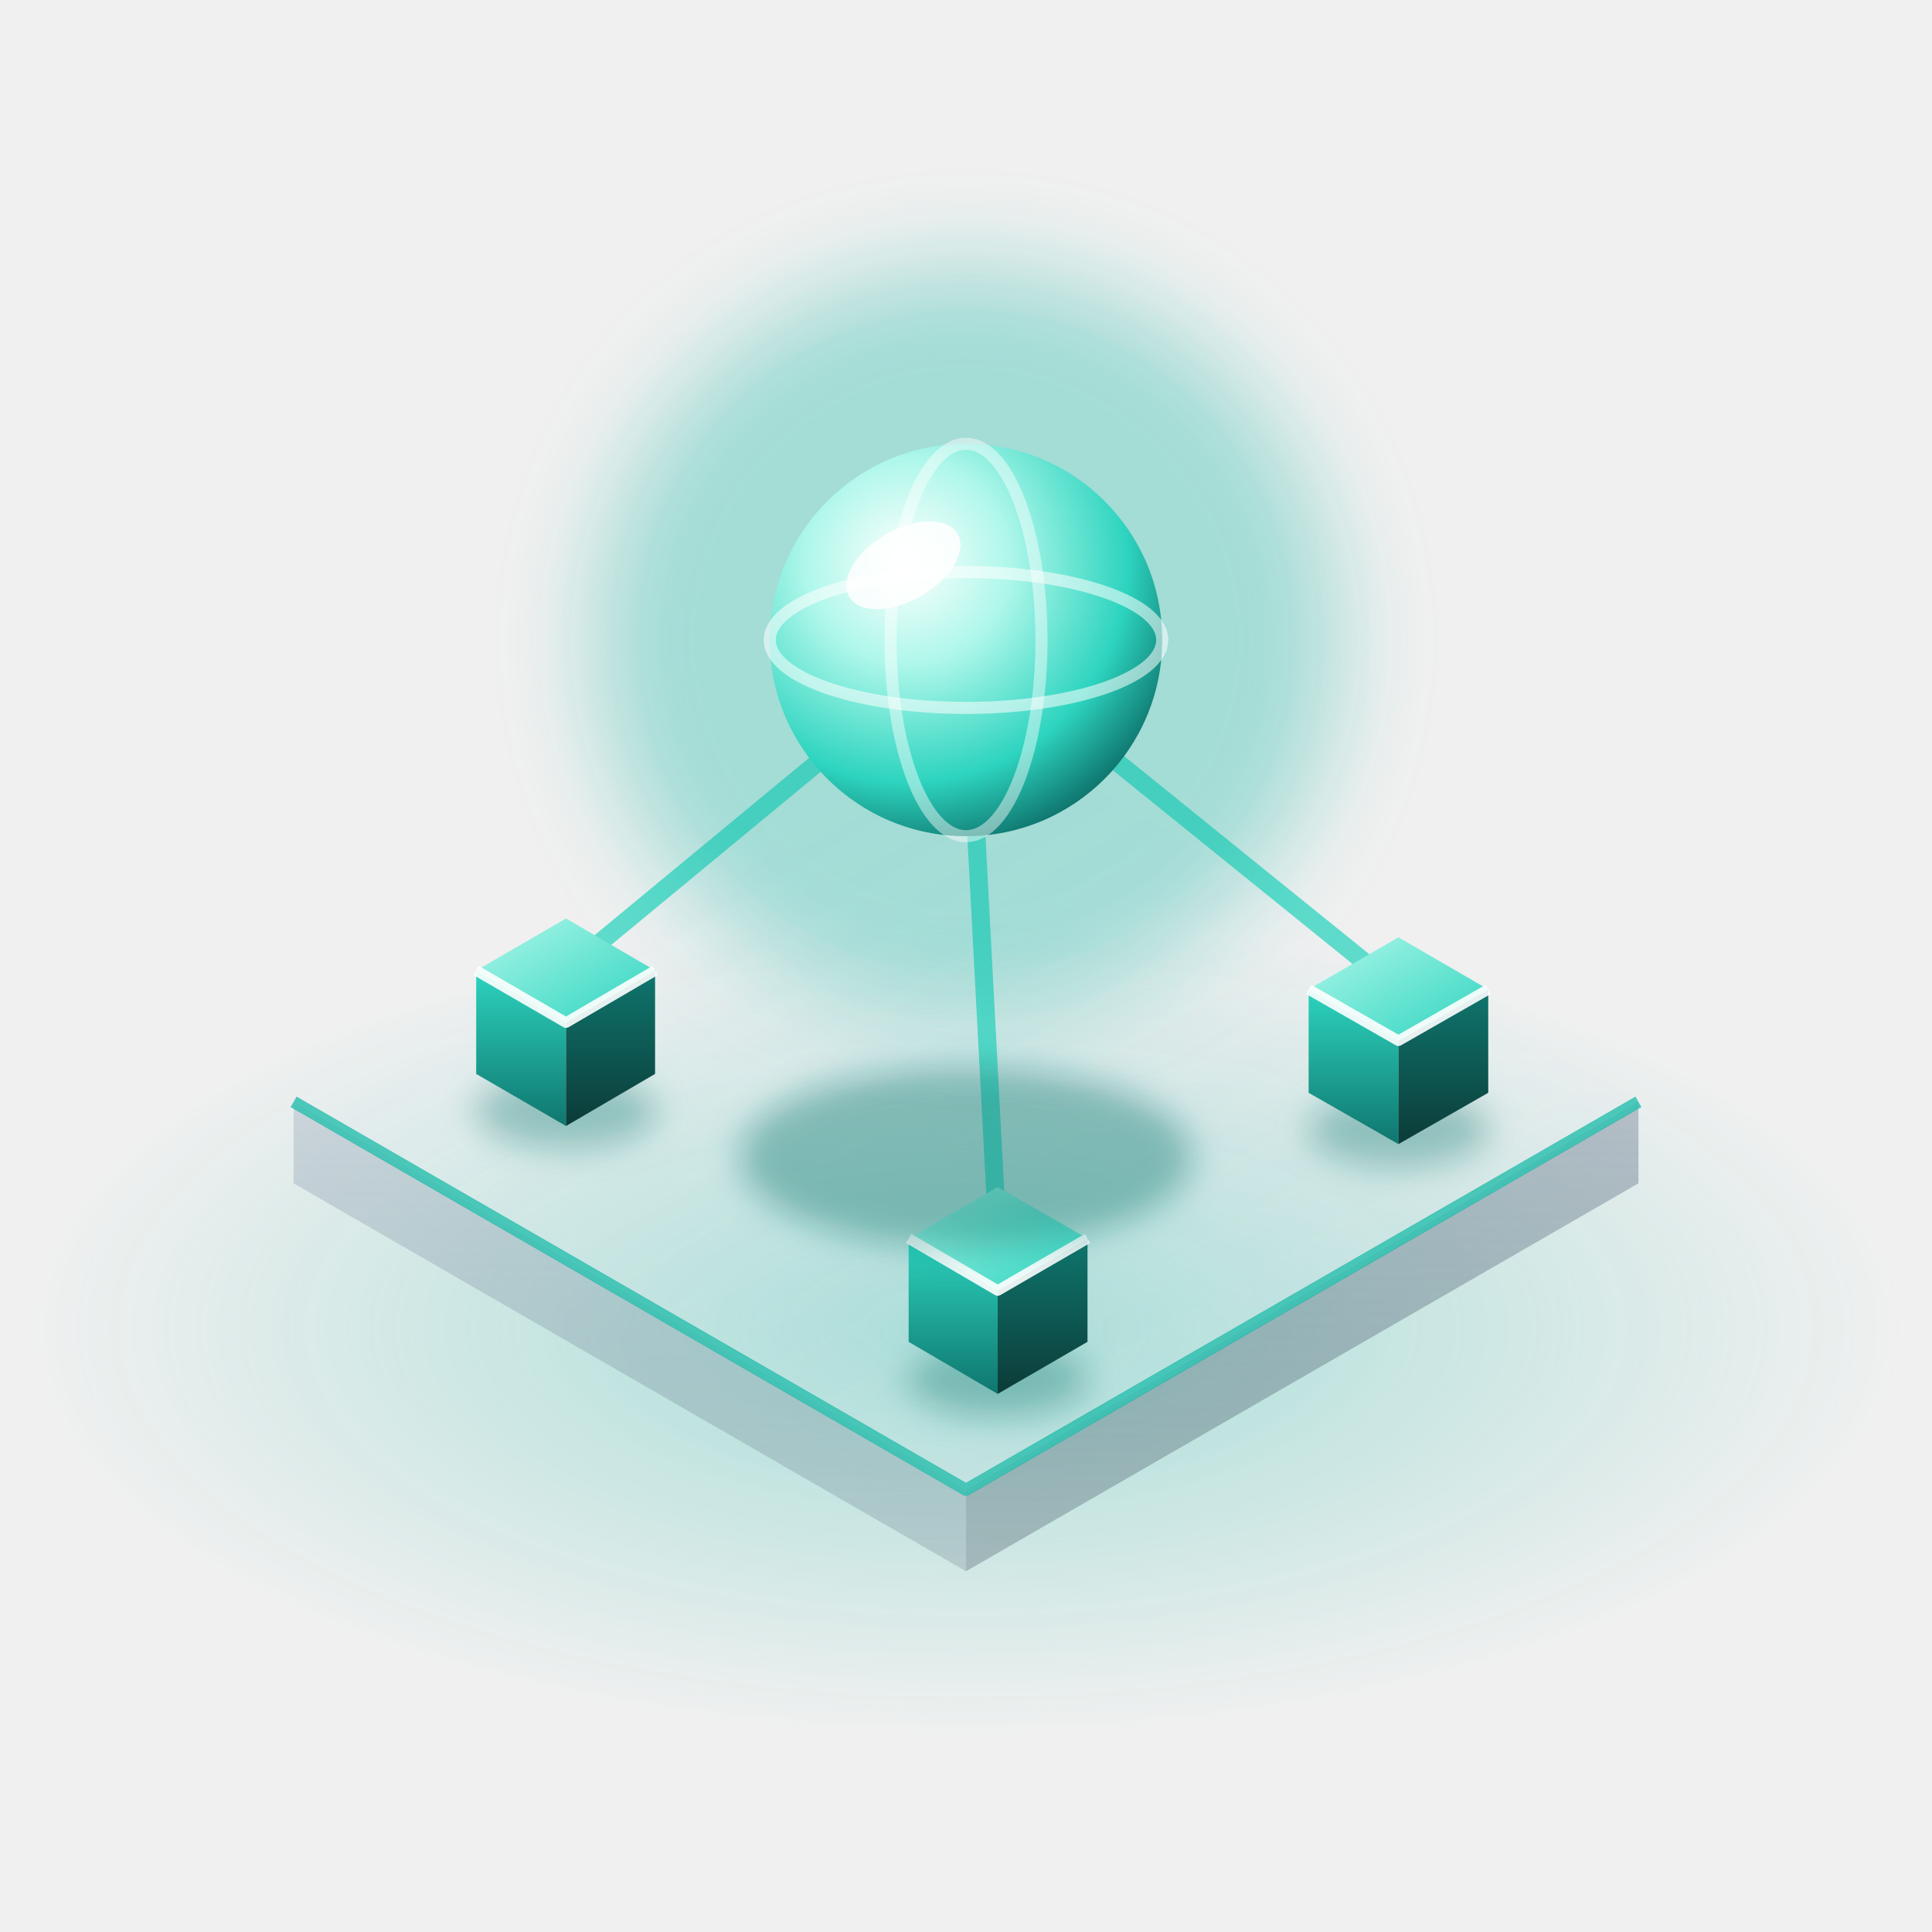
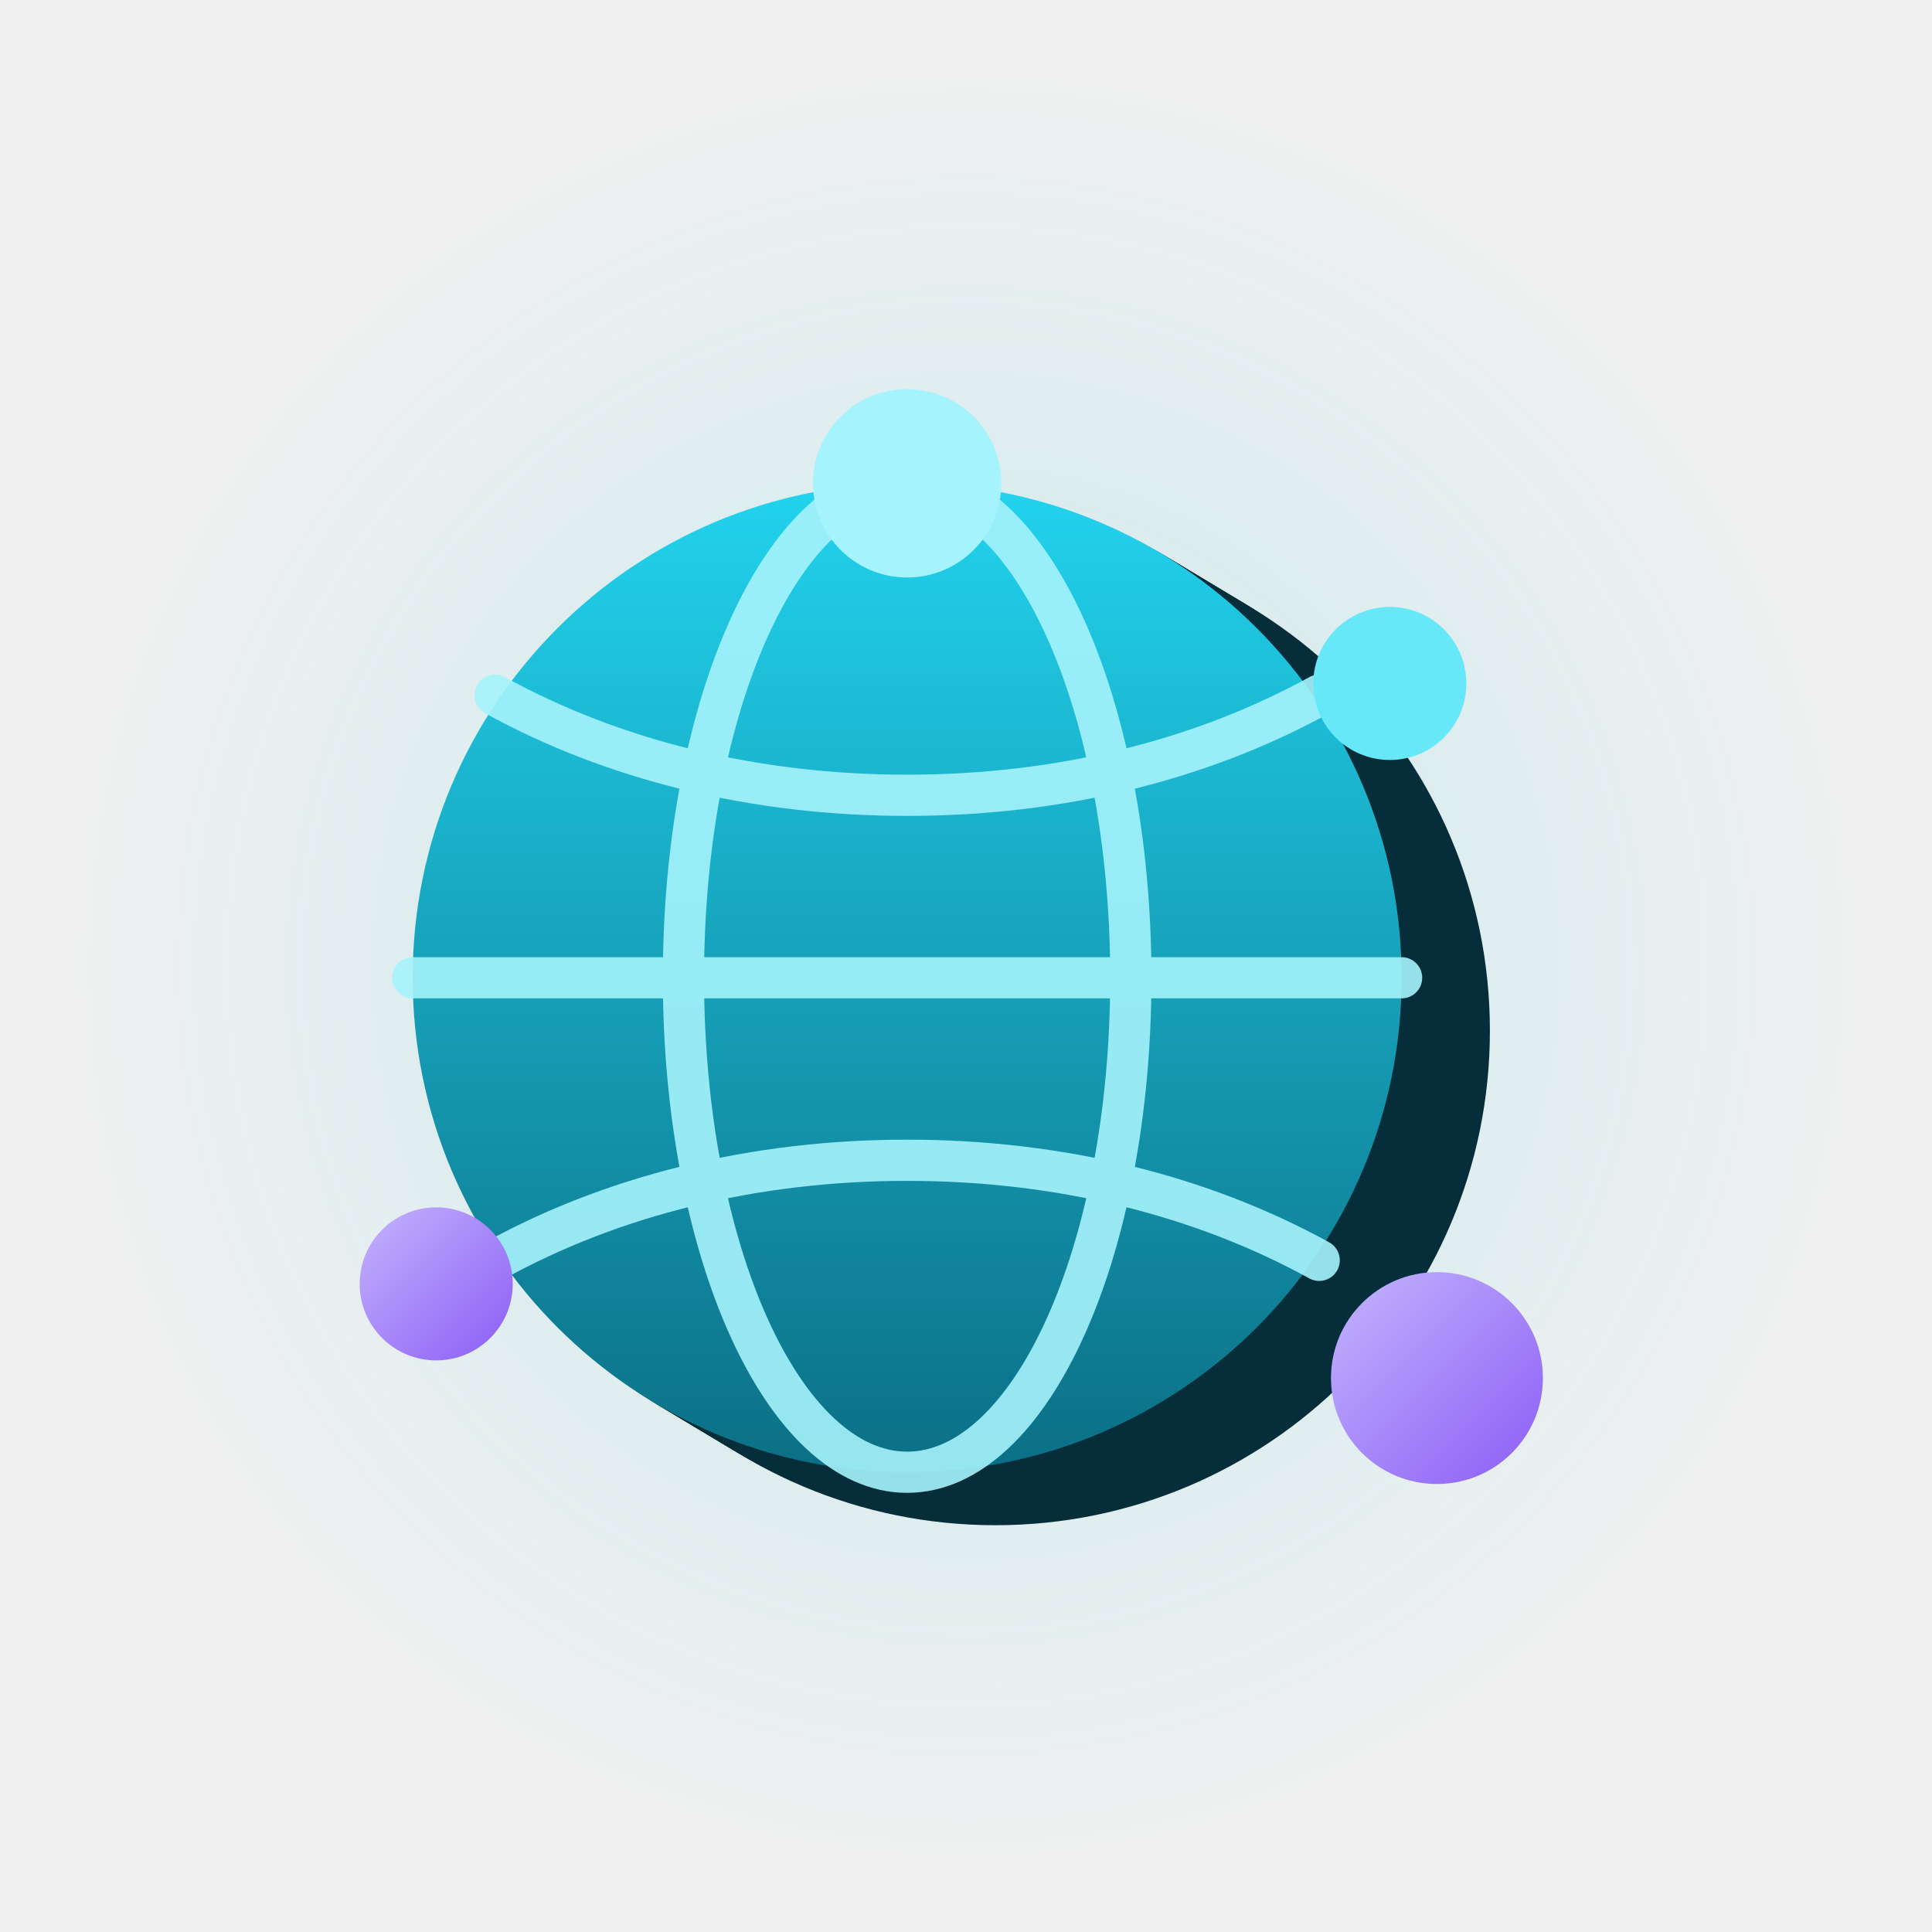
<svg xmlns="http://www.w3.org/2000/svg" viewBox="0 0 256 256" width="256" height="256" fill="none">
  <defs>
-     <linearGradient id="netd-top" x1="0" y1="0" x2="1" y2="1">
-       <stop offset="0" stop-color="#aef7ea" stop-opacity="1" />
-       <stop offset="1" stop-color="#2dd4bf" stop-opacity="1" />
+     <linearGradient id="nw-top" x1="0" y1="0" x2="1" y2="1">
+       <stop offset="0" stop-color="#a5f3fc" />
+       <stop offset="1" stop-color="#22d3ee" />
    </linearGradient>
-     <linearGradient id="netd-left" x1="0" y1="0" x2="0" y2="1">
-       <stop offset="0" stop-color="#2dd4bf" stop-opacity="1" />
-       <stop offset="1" stop-color="#0f766e" stop-opacity="1" />
+     <linearGradient id="nw-face" x1="0" y1="0" x2="0" y2="1">
+       <stop offset="0" stop-color="#22d3ee" />
+       <stop offset="1" stop-color="#0b6f85" />
    </linearGradient>
-     <linearGradient id="netd-right" x1="0" y1="0" x2="0" y2="1">
-       <stop offset="0" stop-color="#0f766e" stop-opacity="1" />
-       <stop offset="1" stop-color="#0c3b38" stop-opacity="1" />
+     <linearGradient id="nw-side" x1="0" y1="0" x2="0" y2="1">
+       <stop offset="0" stop-color="#0b6f85" />
+       <stop offset="1" stop-color="#052e3a" />
    </linearGradient>
-     <linearGradient id="netd-spec" x1="0" y1="0" x2="1" y2="1">
-       <stop offset="0" stop-color="#ffffff" stop-opacity="0.55" />
-       <stop offset="1" stop-color="#ffffff" stop-opacity="0" />
+     <linearGradient id="nw-vio" x1="0" y1="0" x2="1" y2="1">
+       <stop offset="0" stop-color="#c4b5fd" />
+       <stop offset="1" stop-color="#8b5cf6" />
    </linearGradient>
-     <linearGradient id="netd-ptop" x1="0" y1="0" x2="1" y2="1">
-       <stop offset="0" stop-color="#f1f5f9" stop-opacity="0.16" />
-       <stop offset="1" stop-color="#cbd5e1" stop-opacity="0.06" />
-     </linearGradient>
-     <linearGradient id="netd-pleft" x1="0" y1="0" x2="0" y2="1">
-       <stop offset="0" stop-color="#94a3b8" stop-opacity="0.35" />
-       <stop offset="1" stop-color="#475569" stop-opacity="0.2" />
-     </linearGradient>
-     <linearGradient id="netd-pright" x1="0" y1="0" x2="0" y2="1">
-       <stop offset="0" stop-color="#64748b" stop-opacity="0.4" />
-       <stop offset="1" stop-color="#1e293b" stop-opacity="0.25" />
-     </linearGradient>
-     <radialGradient id="netd-halo" cx=".5" cy=".5" r=".5">
-       <stop offset="0" stop-color="#14b8a6" stop-opacity="0.34" />
-       <stop offset="1" stop-color="#14b8a6" stop-opacity="0" />
+     <radialGradient id="nw-glow" cx="0.5" cy="0.5" r="0.5">
+       <stop offset="0" stop-color="#0891b2" stop-opacity="0.18" />
+       <stop offset="0.6" stop-color="#22d3ee" stop-opacity="0.08" />
+       <stop offset="1" stop-color="#22d3ee" stop-opacity="0" />
    </radialGradient>
-     <radialGradient id="netd-orb" cx=".35" cy=".3" r=".75">
-       <stop offset="0" stop-color="#ffffff" />
-       <stop offset=".35" stop-color="#aef7ea" />
-       <stop offset=".75" stop-color="#2dd4bf" />
-       <stop offset="1" stop-color="#0f766e" />
-     </radialGradient>
-     <filter id="netd-blur" x="-50%" y="-50%" width="200%" height="200%">
-       <feGaussianBlur stdDeviation="6" />
-     </filter>
-     <filter id="netd-soft" x="-50%" y="-50%" width="200%" height="200%">
-       <feGaussianBlur stdDeviation="2.2" />
-     </filter>
  </defs>
-   <ellipse cx="128" cy="176.0" rx="124" ry="54" fill="url(#netd-halo)" />
-   <polygon points="38.9,156.8 128.0,208.2 128.0,197.4 38.9,146.0" fill="url(#netd-pleft)" />
-   <polygon points="217.1,156.8 128.0,208.2 128.0,197.4 217.1,146.0" fill="url(#netd-pright)" />
-   <polygon points="128.0,94.5 217.1,146.0 128.0,197.4 38.9,146.0" fill="url(#netd-ptop)" />
-   <polyline points="38.9,146.0 128.0,197.4 217.1,146.0" fill="none" stroke="#ffffff" stroke-opacity="0.5" stroke-width="1.4" stroke-linejoin="round" />
-   <polyline points="38.9,146.0 128.0,197.4 217.1,146.0" fill="none" stroke="#14b8a6" stroke-width="1.6" stroke-opacity=".75" stroke-linejoin="round" />
-   <line x1="128.0" y1="84.8" x2="75.0" y2="128.6" stroke="#2dd4bf" stroke-width="2.4" opacity=".75" />
-   <line x1="128.0" y1="84.8" x2="132.2" y2="164.1" stroke="#2dd4bf" stroke-width="2.4" opacity=".75" />
-   <line x1="128.0" y1="84.8" x2="185.3" y2="131.1" stroke="#2dd4bf" stroke-width="2.4" opacity=".75" />
-   <ellipse cx="75.0" cy="147.2" rx="12" ry="5" fill="#0f766e" opacity="0.35" filter="url(#netd-soft)" />
-   <polygon points="63.1,142.3 75.0,149.2 75.0,135.5 63.1,128.6" fill="url(#netd-left)" />
-   <polygon points="86.8,142.3 75.0,149.2 75.0,135.5 86.8,128.6" fill="url(#netd-right)" />
-   <polygon points="75.0,121.7 86.8,128.6 75.0,135.5 63.1,128.6" fill="url(#netd-top)" />
-   <polyline points="63.1,128.6 75.0,135.5 86.8,128.6" fill="none" stroke="#ffffff" stroke-opacity="0.9" stroke-width="1.4" stroke-linejoin="round" />
-   <ellipse cx="132.2" cy="182.8" rx="12" ry="5" fill="#0f766e" opacity="0.35" filter="url(#netd-soft)" />
-   <polygon points="120.4,177.8 132.2,184.7 132.2,171.0 120.4,164.1" fill="url(#netd-left)" />
-   <polygon points="144.1,177.8 132.2,184.7 132.2,171.0 144.1,164.1" fill="url(#netd-right)" />
-   <polygon points="132.2,157.3 144.1,164.1 132.2,171.0 120.4,164.1" fill="url(#netd-top)" />
-   <polyline points="120.4,164.1 132.2,171.0 144.1,164.1" fill="none" stroke="#ffffff" stroke-opacity="0.9" stroke-width="1.4" stroke-linejoin="round" />
-   <ellipse cx="185.3" cy="149.7" rx="12" ry="5" fill="#0f766e" opacity="0.35" filter="url(#netd-soft)" />
-   <polygon points="173.4,144.8 185.3,151.6 185.3,137.9 173.4,131.1" fill="url(#netd-left)" />
-   <polygon points="197.2,144.8 185.3,151.6 185.3,137.9 197.2,131.1" fill="url(#netd-right)" />
-   <polygon points="185.3,124.2 197.2,131.1 185.3,137.9 173.4,131.1" fill="url(#netd-top)" />
-   <polyline points="173.4,131.1 185.3,137.9 197.2,131.1" fill="none" stroke="#ffffff" stroke-opacity="0.9" stroke-width="1.4" stroke-linejoin="round" />
-   <ellipse cx="128.0" cy="153.3" rx="30" ry="12" fill="#0f766e" opacity="0.4" filter="url(#netd-soft)" />
-   <circle cx="128.0" cy="84.8" r="49.4" fill="#14b8a6" opacity=".35" filter="url(#netd-blur)" />
-   <circle cx="128.0" cy="84.8" r="26.0" fill="url(#netd-orb)" />
-   <ellipse cx="119.7" cy="74.9" rx="8.3" ry="4.7" fill="#fff" opacity=".85" transform="rotate(-30 119.7 74.9)" />
-   <ellipse cx="128.0" cy="84.8" rx="26" ry="9" fill="none" stroke="#fff" stroke-opacity=".55" stroke-width="1.6" />
-   <ellipse cx="128.0" cy="84.8" rx="10" ry="26" fill="none" stroke="#fff" stroke-opacity=".45" stroke-width="1.6" />
+   <circle cx="128" cy="128" r="118" fill="url(#nw-glow)" />
+   <g transform="translate(128,128) scale(0.78) translate(-128.0,-128.0)">
+     <g transform="translate(15.00,9.00)">
+       <circle cx="118" cy="130" r="84" fill="#052e3a" />
+     </g>
+     <g transform="translate(14.00,8.40)">
+       <circle cx="118" cy="130" r="84" fill="#052e3a" />
+     </g>
+     <g transform="translate(13.00,7.80)">
+       <circle cx="118" cy="130" r="84" fill="#052e3a" />
+     </g>
+     <g transform="translate(12.00,7.20)">
+       <circle cx="118" cy="130" r="84" fill="#052e3a" />
+     </g>
+     <g transform="translate(11.00,6.60)">
+       <circle cx="118" cy="130" r="84" fill="#052e3a" />
+     </g>
+     <g transform="translate(10.00,6.00)">
+       <circle cx="118" cy="130" r="84" fill="#052e3a" />
+     </g>
+     <g transform="translate(9.00,5.40)">
+       <circle cx="118" cy="130" r="84" fill="#052e3a" />
+     </g>
+     <g transform="translate(8.00,4.80)">
+       <circle cx="118" cy="130" r="84" fill="#052e3a" />
+     </g>
+     <g transform="translate(7.00,4.20)">
+       <circle cx="118" cy="130" r="84" fill="#052e3a" />
+     </g>
+     <g transform="translate(6.00,3.60)">
+       <circle cx="118" cy="130" r="84" fill="#052e3a" />
+     </g>
+     <g transform="translate(5.00,3.00)">
+       <circle cx="118" cy="130" r="84" fill="#052e3a" />
+     </g>
+     <g transform="translate(4.00,2.40)">
+       <circle cx="118" cy="130" r="84" fill="#052e3a" />
+     </g>
+     <g transform="translate(3.00,1.80)">
+       <circle cx="118" cy="130" r="84" fill="#052e3a" />
+     </g>
+     <g transform="translate(2.00,1.20)">
+       <circle cx="118" cy="130" r="84" fill="#052e3a" />
+     </g>
+     <g transform="translate(1.00,0.60)">
+       <circle cx="118" cy="130" r="84" fill="#052e3a" />
+     </g>
+     <circle cx="118" cy="130" r="84" fill="url(#nw-face)" />
+     <g stroke="#a5f3fc" stroke-width="7" fill="none" stroke-linecap="round" opacity="0.9">
+       <path d="M34 130h168" />
+       <ellipse cx="118" cy="130" rx="38" ry="84" />
+       <path d="M48 82c20 11 44 17 70 17s50-6 70-17" />
+       <path d="M48 178c20-11 44-17 70-17s50 6 70 17" />
+     </g>
+     <circle cx="118" cy="46" r="16" fill="#a5f3fc" />
+     <circle cx="38" cy="182" r="13" fill="url(#nw-vio)" />
+     <circle cx="200" cy="80" r="13" fill="#67e8f9" />
+     <circle cx="208" cy="198" r="18" fill="url(#nw-vio)" />
+   </g>
</svg>
